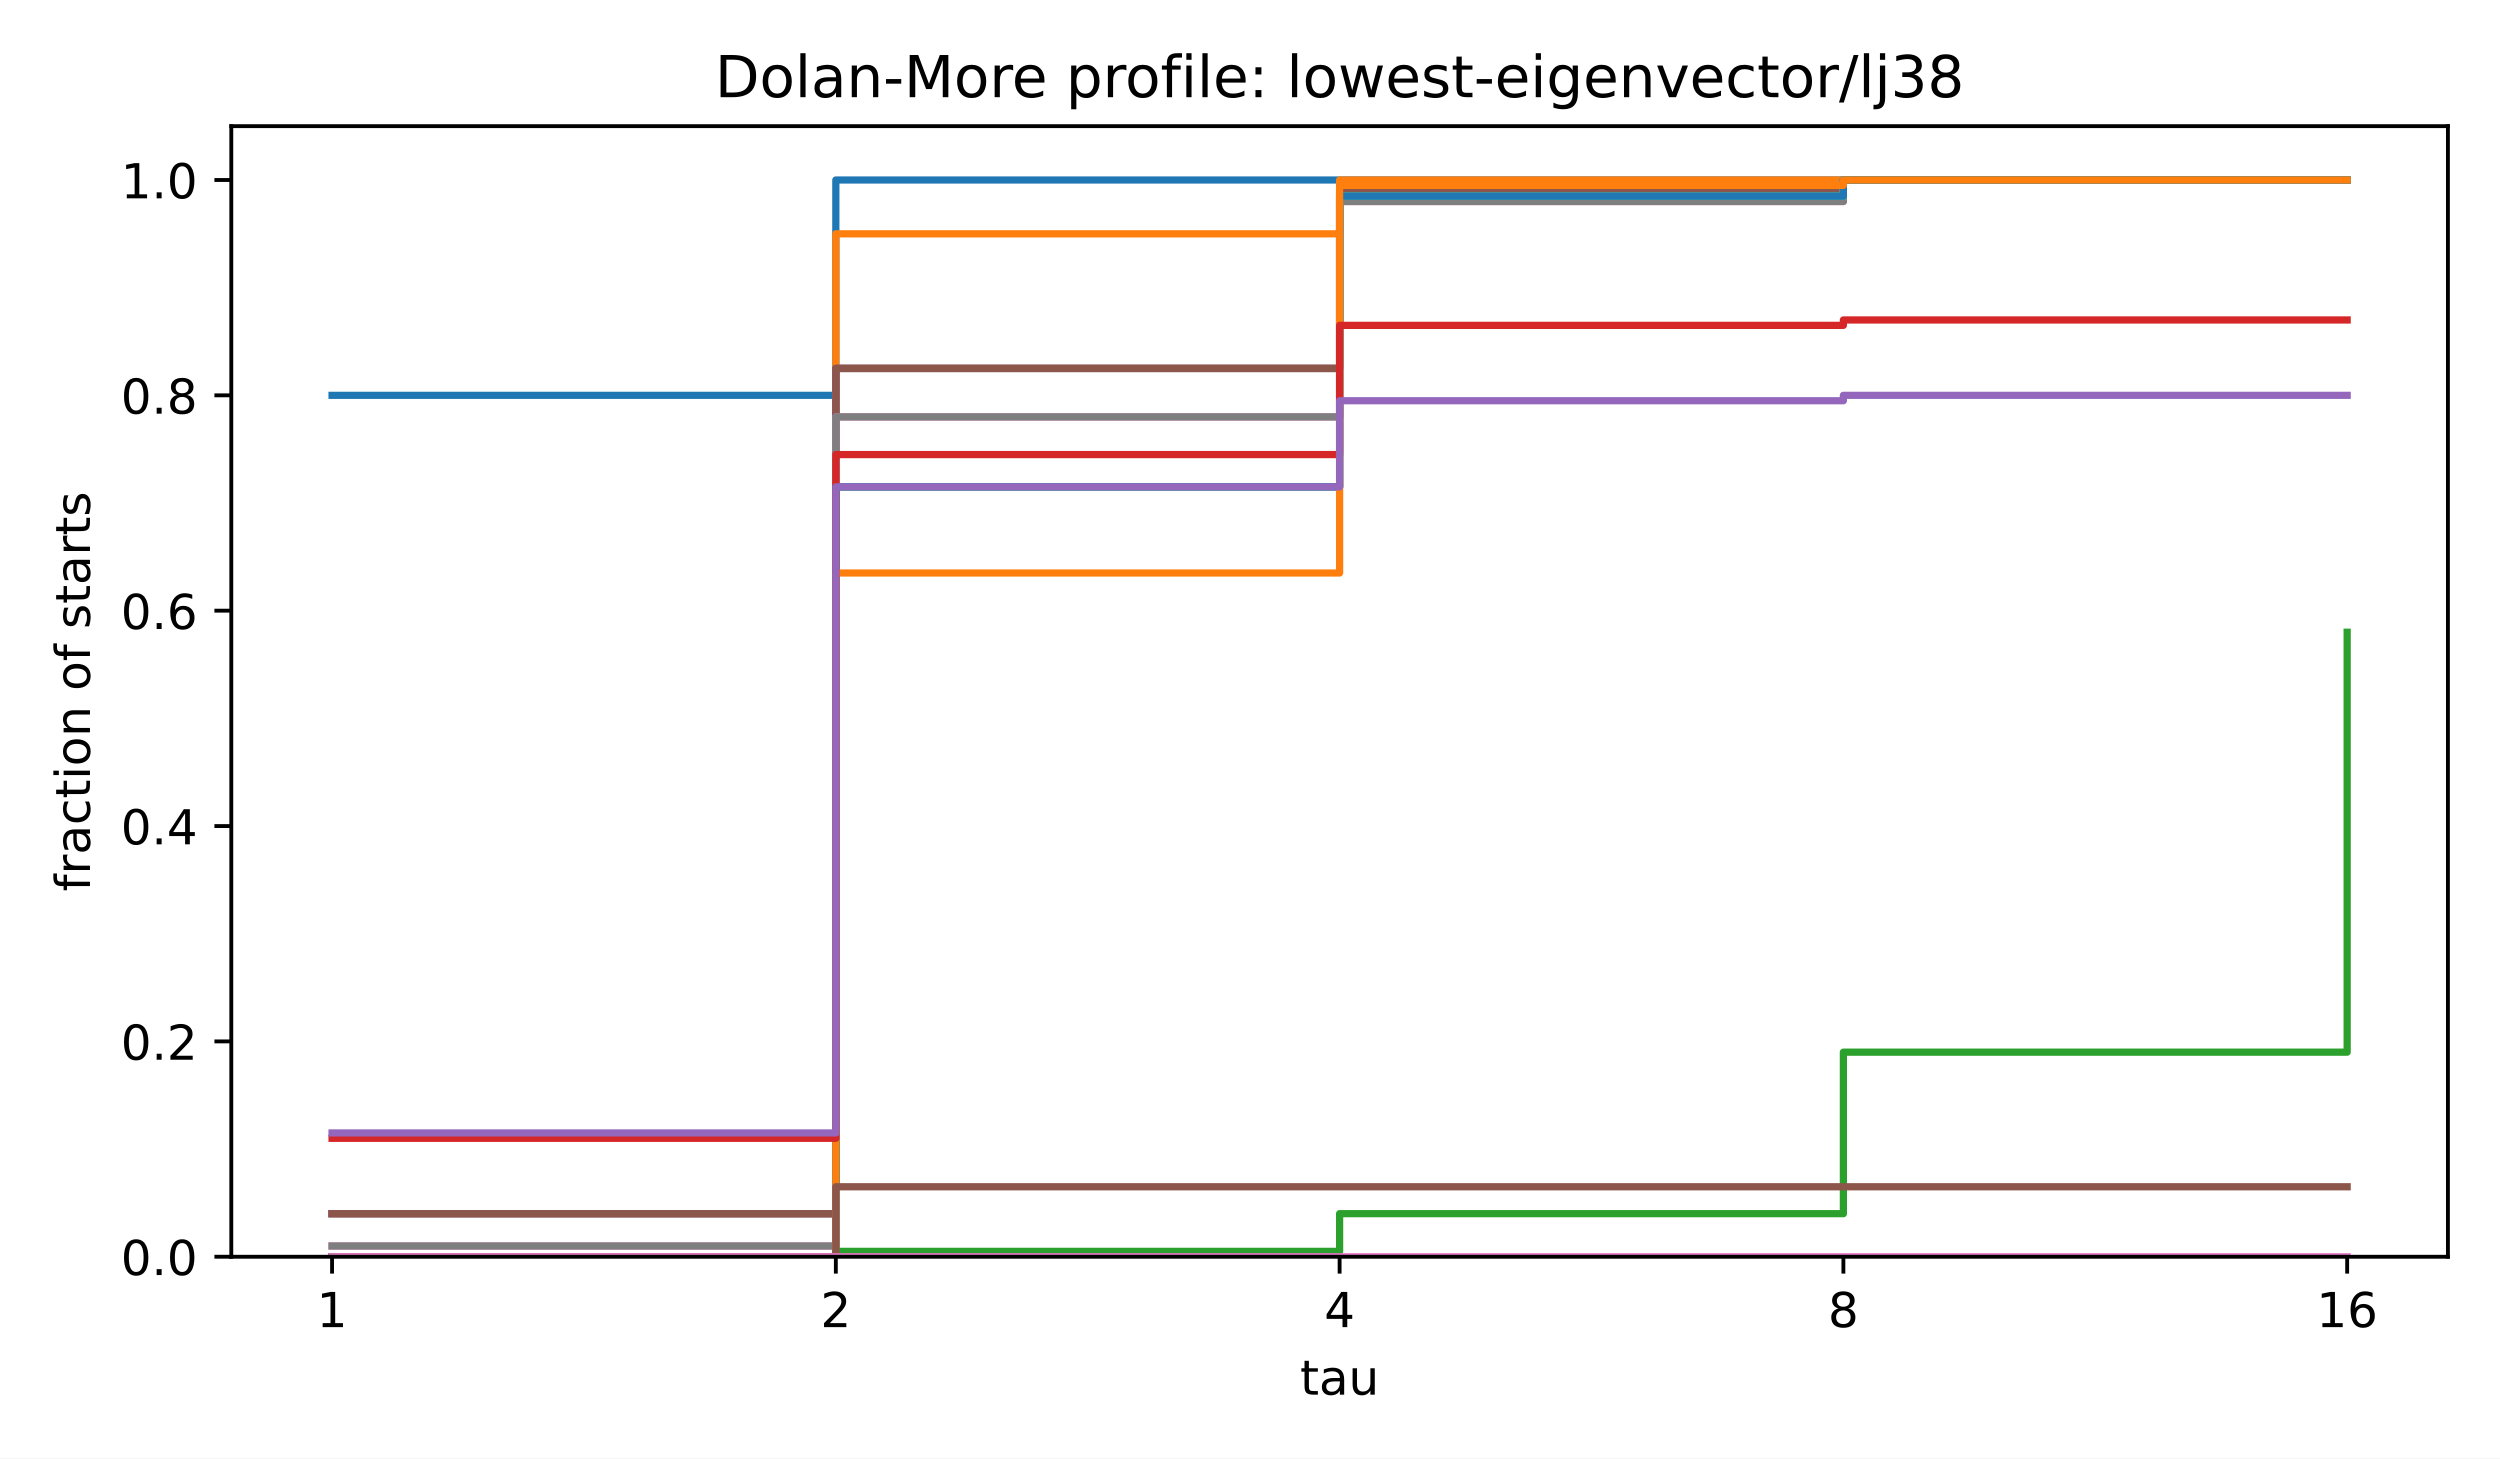
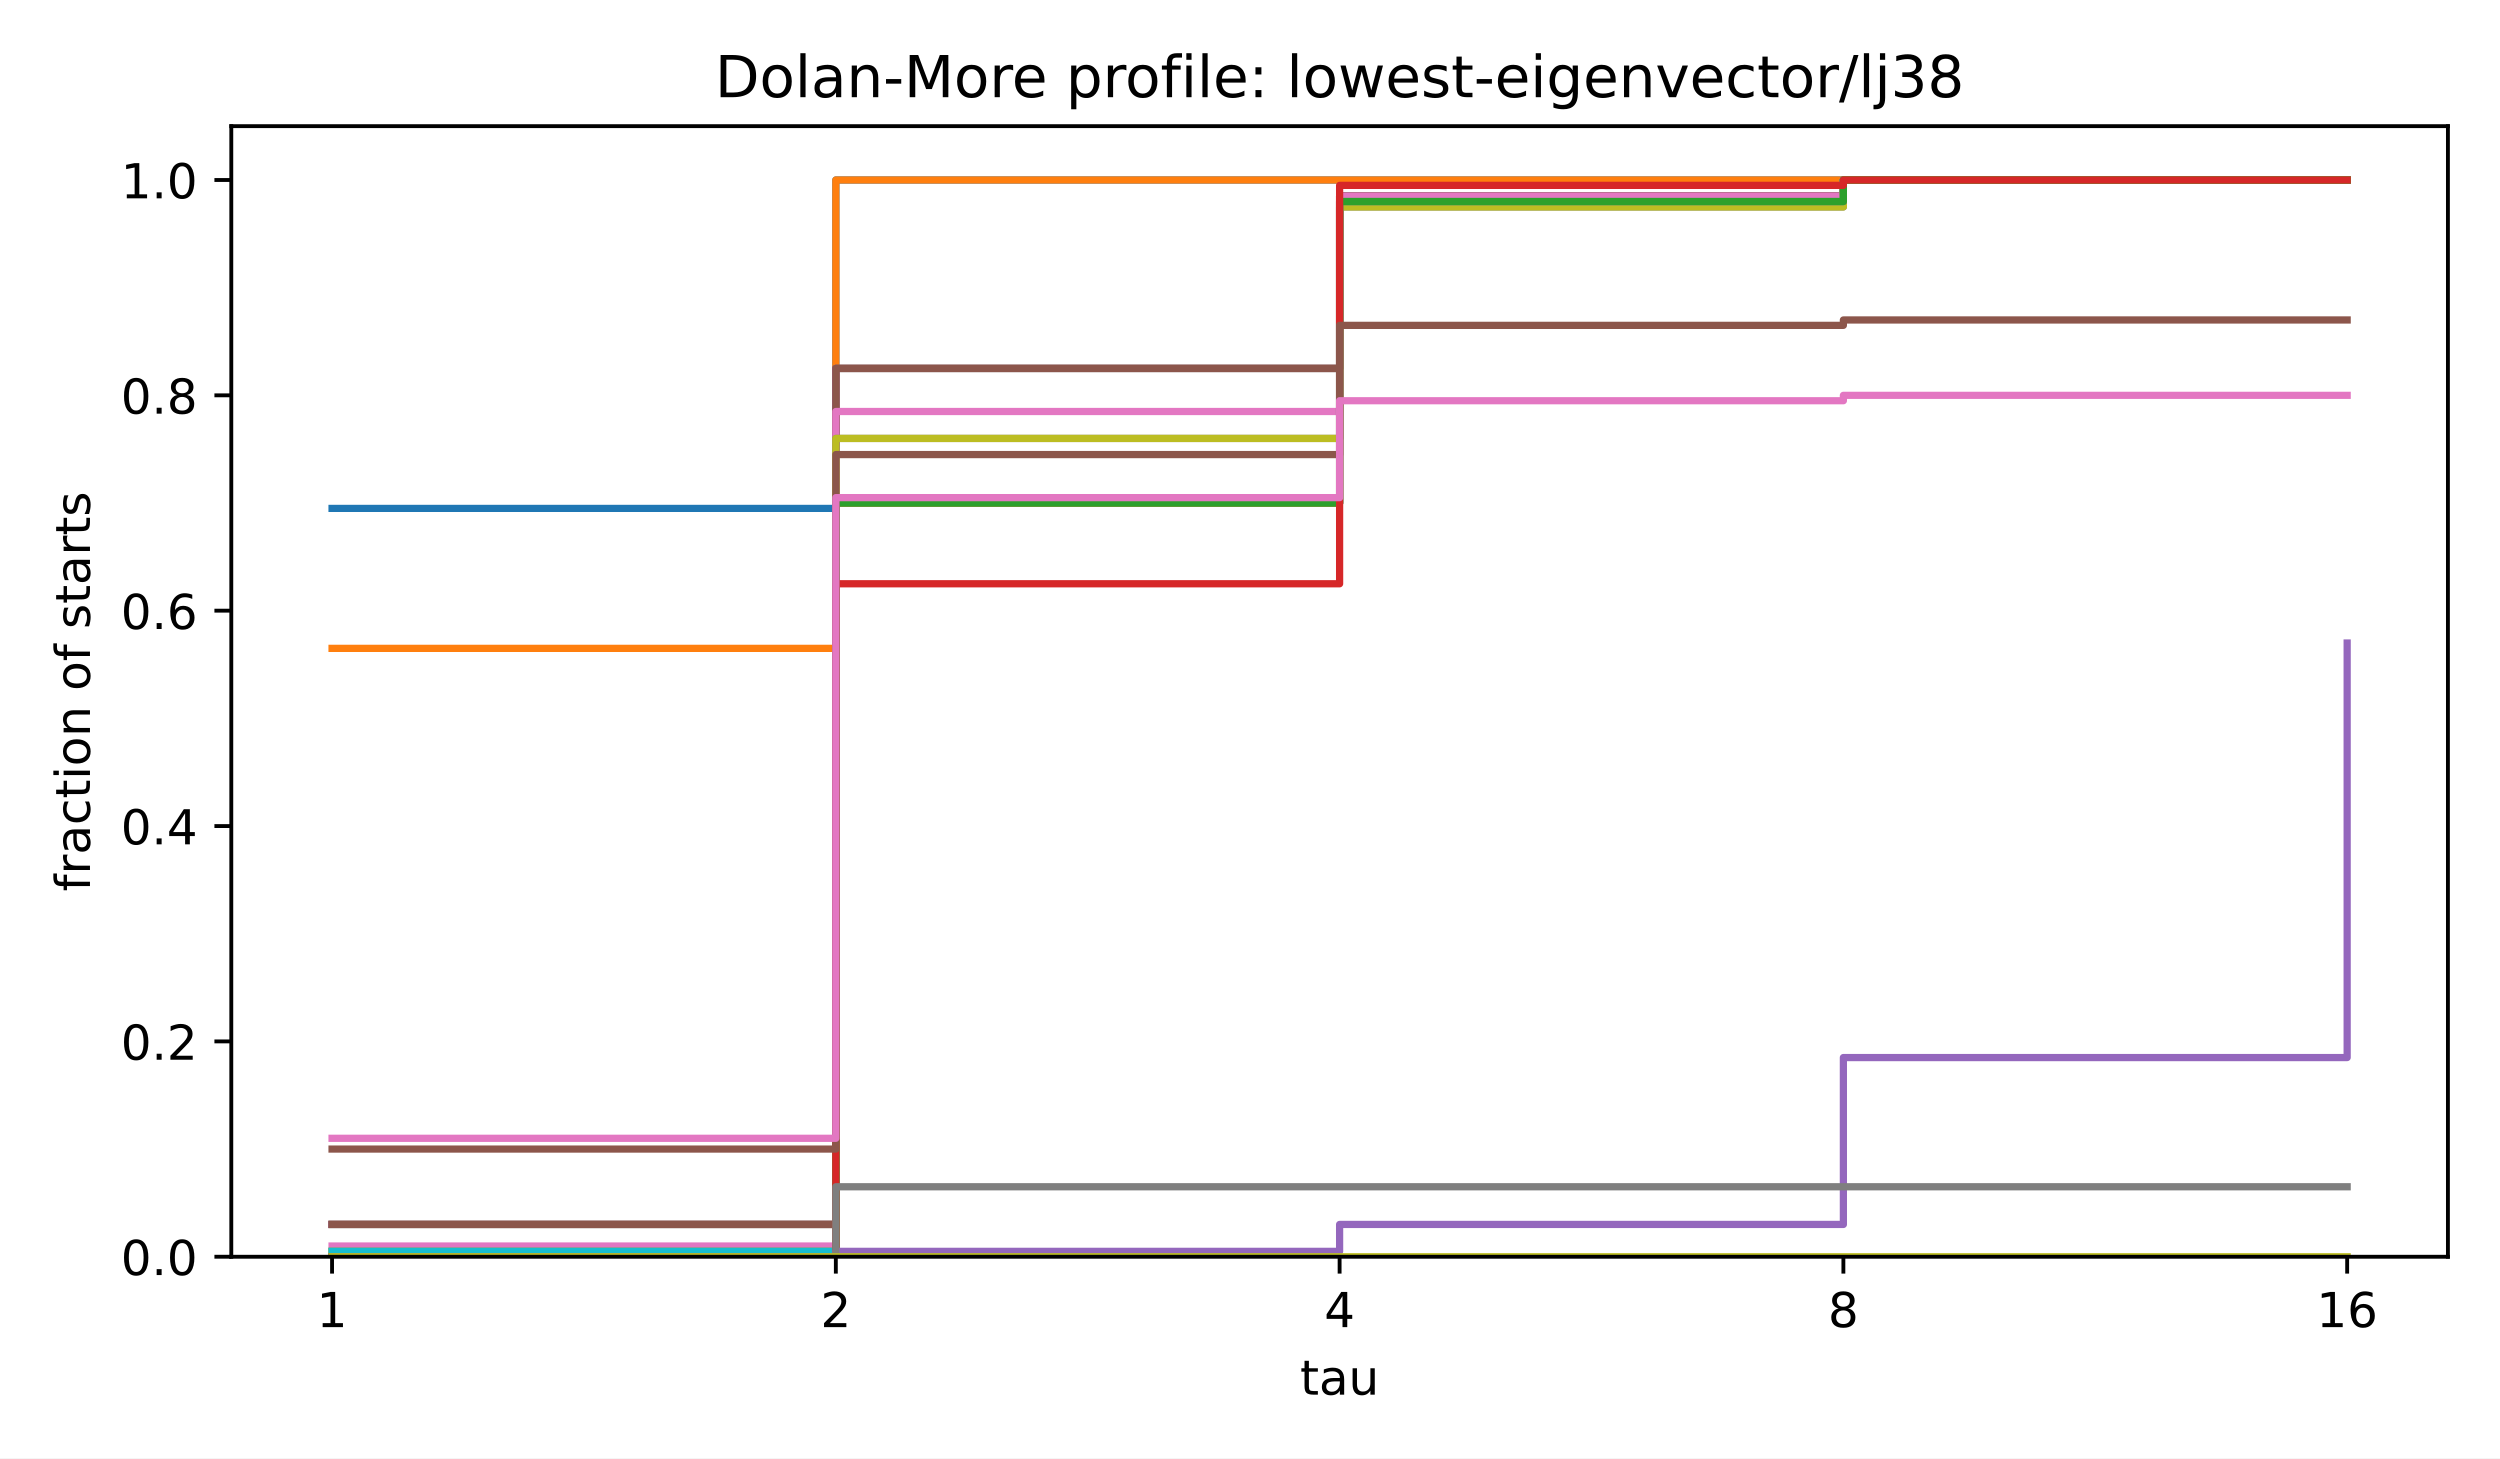
<svg xmlns="http://www.w3.org/2000/svg" xmlns:xlink="http://www.w3.org/1999/xlink" width="518.4pt" height="302.4pt" viewBox="0 0 518.4 302.4" version="1.1">
  <defs>
    <style type="text/css">*{stroke-linejoin: round; stroke-linecap: butt}</style>
  </defs>
  <g id="figure_1">
    <g id="patch_1">
      <path d="M 0 302.4  L 518.4 302.4  L 518.4 0  L 0 0  z " style="fill: #ffffff" />
    </g>
    <g id="axes_1">
      <g id="patch_2">
        <path d="M 47.962 260.6  L 507.6 260.6  L 507.6 26.16  L 47.962 26.16  z " style="fill: #ffffff" />
      </g>
      <g id="matplotlib.axis_1">
        <g id="xtick_1">
          <g id="line2d_1">
            <defs>
              <path id="m8ea4d47d77" d="M 0 0  L 0 3.5  " style="stroke: #000000; stroke-width: 0.8" />
            </defs>
            <g>
              <use xlink:href="#m8ea4d47d77" x="68.855" y="260.6" style="stroke: #000000; stroke-width: 0.8" />
            </g>
          </g>
          <g id="text_1">
            <text style="font-size: 10px; font-family: 'DejaVu Sans', 'Bitstream Vera Sans', 'Computer Modern Sans Serif', 'Lucida Grande', 'Verdana', 'Geneva', 'Lucid', 'Arial', 'Helvetica', 'Avant Garde', sans-serif; text-anchor: middle" x="68.855" y="275.198" transform="rotate(-0 68.85496 275.1977)">1</text>
          </g>
        </g>
        <g id="xtick_2">
          <g id="line2d_2">
            <g>
              <use xlink:href="#m8ea4d47d77" x="173.318" y="260.6" style="stroke: #000000; stroke-width: 0.8" />
            </g>
          </g>
          <g id="text_2">
            <text style="font-size: 10px; font-family: 'DejaVu Sans', 'Bitstream Vera Sans', 'Computer Modern Sans Serif', 'Lucida Grande', 'Verdana', 'Geneva', 'Lucid', 'Arial', 'Helvetica', 'Avant Garde', sans-serif; text-anchor: middle" x="173.318" y="275.198" transform="rotate(-0 173.3181 275.1977)">2</text>
          </g>
        </g>
        <g id="xtick_3">
          <g id="line2d_3">
            <g>
              <use xlink:href="#m8ea4d47d77" x="277.781" y="260.6" style="stroke: #000000; stroke-width: 0.8" />
            </g>
          </g>
          <g id="text_3">
            <text style="font-size: 10px; font-family: 'DejaVu Sans', 'Bitstream Vera Sans', 'Computer Modern Sans Serif', 'Lucida Grande', 'Verdana', 'Geneva', 'Lucid', 'Arial', 'Helvetica', 'Avant Garde', sans-serif; text-anchor: middle" x="277.781" y="275.198" transform="rotate(-0 277.7812 275.1977)">4</text>
          </g>
        </g>
        <g id="xtick_4">
          <g id="line2d_4">
            <g>
              <use xlink:href="#m8ea4d47d77" x="382.244" y="260.6" style="stroke: #000000; stroke-width: 0.8" />
            </g>
          </g>
          <g id="text_4">
            <text style="font-size: 10px; font-family: 'DejaVu Sans', 'Bitstream Vera Sans', 'Computer Modern Sans Serif', 'Lucida Grande', 'Verdana', 'Geneva', 'Lucid', 'Arial', 'Helvetica', 'Avant Garde', sans-serif; text-anchor: middle" x="382.244" y="275.198" transform="rotate(-0 382.2443 275.1977)">8</text>
          </g>
        </g>
        <g id="xtick_5">
          <g id="line2d_5">
            <g>
              <use xlink:href="#m8ea4d47d77" x="486.707" y="260.6" style="stroke: #000000; stroke-width: 0.8" />
            </g>
          </g>
          <g id="text_5">
            <text style="font-size: 10px; font-family: 'DejaVu Sans', 'Bitstream Vera Sans', 'Computer Modern Sans Serif', 'Lucida Grande', 'Verdana', 'Geneva', 'Lucid', 'Arial', 'Helvetica', 'Avant Garde', sans-serif; text-anchor: middle" x="486.707" y="275.198" transform="rotate(-0 486.7074 275.1977)">16</text>
          </g>
        </g>
        <g id="text_6">
          <text style="font-size: 10px; font-family: 'DejaVu Sans', 'Bitstream Vera Sans', 'Computer Modern Sans Serif', 'Lucida Grande', 'Verdana', 'Geneva', 'Lucid', 'Arial', 'Helvetica', 'Avant Garde', sans-serif; text-anchor: middle" x="277.781" y="289.198" transform="rotate(-0 277.7812 289.1977)">tau</text>
        </g>
      </g>
      <g id="matplotlib.axis_2">
        <g id="ytick_1">
          <g id="line2d_6">
            <defs>
              <path id="md659df78fa" d="M 0 0  L -3.5 0  " style="stroke: #000000; stroke-width: 0.8" />
            </defs>
            <g>
              <use xlink:href="#md659df78fa" x="47.962" y="260.6" style="stroke: #000000; stroke-width: 0.8" />
            </g>
          </g>
          <g id="text_7">
            <text style="font-size: 10px; font-family: 'DejaVu Sans', 'Bitstream Vera Sans', 'Computer Modern Sans Serif', 'Lucida Grande', 'Verdana', 'Geneva', 'Lucid', 'Arial', 'Helvetica', 'Avant Garde', sans-serif; text-anchor: end" x="40.962" y="264.399" transform="rotate(-0 40.96234 264.3988)">0.0</text>
          </g>
        </g>
        <g id="ytick_2">
          <g id="line2d_7">
            <g>
              <use xlink:href="#md659df78fa" x="47.962" y="215.945" style="stroke: #000000; stroke-width: 0.8" />
            </g>
          </g>
          <g id="text_8">
            <text style="font-size: 10px; font-family: 'DejaVu Sans', 'Bitstream Vera Sans', 'Computer Modern Sans Serif', 'Lucida Grande', 'Verdana', 'Geneva', 'Lucid', 'Arial', 'Helvetica', 'Avant Garde', sans-serif; text-anchor: end" x="40.962" y="219.744" transform="rotate(-0 40.96234 219.7436)">0.2</text>
          </g>
        </g>
        <g id="ytick_3">
          <g id="line2d_8">
            <g>
              <use xlink:href="#md659df78fa" x="47.962" y="171.29" style="stroke: #000000; stroke-width: 0.8" />
            </g>
          </g>
          <g id="text_9">
            <text style="font-size: 10px; font-family: 'DejaVu Sans', 'Bitstream Vera Sans', 'Computer Modern Sans Serif', 'Lucida Grande', 'Verdana', 'Geneva', 'Lucid', 'Arial', 'Helvetica', 'Avant Garde', sans-serif; text-anchor: end" x="40.962" y="175.088" transform="rotate(-0 40.96234 175.0884)">0.4</text>
          </g>
        </g>
        <g id="ytick_4">
          <g id="line2d_9">
            <g>
              <use xlink:href="#md659df78fa" x="47.962" y="126.634" style="stroke: #000000; stroke-width: 0.8" />
            </g>
          </g>
          <g id="text_10">
            <text style="font-size: 10px; font-family: 'DejaVu Sans', 'Bitstream Vera Sans', 'Computer Modern Sans Serif', 'Lucida Grande', 'Verdana', 'Geneva', 'Lucid', 'Arial', 'Helvetica', 'Avant Garde', sans-serif; text-anchor: end" x="40.962" y="130.433" transform="rotate(-0 40.96234 130.4331)">0.6</text>
          </g>
        </g>
        <g id="ytick_5">
          <g id="line2d_10">
            <g>
              <use xlink:href="#md659df78fa" x="47.962" y="81.979" style="stroke: #000000; stroke-width: 0.8" />
            </g>
          </g>
          <g id="text_11">
            <text style="font-size: 10px; font-family: 'DejaVu Sans', 'Bitstream Vera Sans', 'Computer Modern Sans Serif', 'Lucida Grande', 'Verdana', 'Geneva', 'Lucid', 'Arial', 'Helvetica', 'Avant Garde', sans-serif; text-anchor: end" x="40.962" y="85.778" transform="rotate(-0 40.96234 85.77788)">0.8</text>
          </g>
        </g>
        <g id="ytick_6">
          <g id="line2d_11">
            <g>
              <use xlink:href="#md659df78fa" x="47.962" y="37.324" style="stroke: #000000; stroke-width: 0.8" />
            </g>
          </g>
          <g id="text_12">
            <text style="font-size: 10px; font-family: 'DejaVu Sans', 'Bitstream Vera Sans', 'Computer Modern Sans Serif', 'Lucida Grande', 'Verdana', 'Geneva', 'Lucid', 'Arial', 'Helvetica', 'Avant Garde', sans-serif; text-anchor: end" x="40.962" y="41.123" transform="rotate(-0 40.96234 41.12264)">1.0</text>
          </g>
        </g>
        <g id="text_13">
          <text style="font-size: 10px; font-family: 'DejaVu Sans', 'Bitstream Vera Sans', 'Computer Modern Sans Serif', 'Lucida Grande', 'Verdana', 'Geneva', 'Lucid', 'Arial', 'Helvetica', 'Avant Garde', sans-serif; text-anchor: middle" x="18.657" y="143.38" transform="rotate(-90 18.65687 143.38)">fraction of starts</text>
        </g>
      </g>
      <g id="line2d_12">
-         <path d="M 68.855 81.979  L 173.318 81.979  L 173.318 37.324  L 277.781 37.324  L 277.781 37.324  L 382.244 37.324  L 382.244 37.324  L 486.707 37.324  L 486.707 37.324  " clip-path="url(#p4e380cea4b)" style="fill: none; stroke: #1f77b4; stroke-width: 1.5; stroke-linecap: square" />
+         <path d="M 68.855 105.423  L 173.318 105.423  L 173.318 37.324  L 277.781 37.324  L 277.781 37.324  L 382.244 37.324  L 382.244 37.324  L 486.707 37.324  L 486.707 37.324  " clip-path="url(#p4e380cea4b)" style="fill: none; stroke: #1f77b4; stroke-width: 1.5; stroke-linecap: square" />
      </g>
      <g id="line2d_13">
-         <path d="M 68.855 260.6  L 173.318 260.6  L 173.318 48.488  L 277.781 48.488  L 277.781 37.324  L 382.244 37.324  L 382.244 37.324  L 486.707 37.324  L 486.707 37.324  " clip-path="url(#p4e380cea4b)" style="fill: none; stroke: #ff7f0e; stroke-width: 1.5; stroke-linecap: square" />
+         <path d="M 68.855 134.449  L 173.318 134.449  L 173.318 37.324  L 277.781 37.324  L 277.781 37.324  L 382.244 37.324  L 382.244 37.324  L 486.707 37.324  L 486.707 37.324  " clip-path="url(#p4e380cea4b)" style="fill: none; stroke: #ff7f0e; stroke-width: 1.5; stroke-linecap: square" />
      </g>
      <g id="line2d_14">
-         <path d="M 68.855 251.669  L 173.318 251.669  L 173.318 76.397  L 277.781 76.397  L 277.781 39.557  L 382.244 39.557  L 382.244 37.324  L 486.707 37.324  L 486.707 37.324  " clip-path="url(#p4e380cea4b)" style="fill: none; stroke: #2ca02c; stroke-width: 1.5; stroke-linecap: square" />
+         <path d="M 68.855 253.902  L 173.318 253.902  L 173.318 76.397  L 277.781 76.397  L 277.781 40.673  L 382.244 40.673  L 382.244 37.324  L 486.707 37.324  L 486.707 37.324  " clip-path="url(#p4e380cea4b)" style="fill: none; stroke: #2ca02c; stroke-width: 1.5; stroke-linecap: square" />
      </g>
      <g id="line2d_15">
-         <path d="M 68.855 251.669  L 173.318 251.669  L 173.318 76.397  L 277.781 76.397  L 277.781 39.557  L 382.244 39.557  L 382.244 37.324  L 486.707 37.324  L 486.707 37.324  " clip-path="url(#p4e380cea4b)" style="fill: none; stroke: #d62728; stroke-width: 1.5; stroke-linecap: square" />
+         <path d="M 68.855 253.902  L 173.318 253.902  L 173.318 76.397  L 277.781 76.397  L 277.781 40.673  L 382.244 40.673  L 382.244 37.324  L 486.707 37.324  L 486.707 37.324  " clip-path="url(#p4e380cea4b)" style="fill: none; stroke: #d62728; stroke-width: 1.5; stroke-linecap: square" />
      </g>
      <g id="line2d_16">
-         <path d="M 68.855 251.669  L 173.318 251.669  L 173.318 76.397  L 277.781 76.397  L 277.781 39.557  L 382.244 39.557  L 382.244 37.324  L 486.707 37.324  L 486.707 37.324  " clip-path="url(#p4e380cea4b)" style="fill: none; stroke: #9467bd; stroke-width: 1.5; stroke-linecap: square" />
+         <path d="M 68.855 253.902  L 173.318 253.902  L 173.318 76.397  L 277.781 76.397  L 277.781 40.673  L 382.244 40.673  L 382.244 37.324  L 486.707 37.324  L 486.707 37.324  " clip-path="url(#p4e380cea4b)" style="fill: none; stroke: #9467bd; stroke-width: 1.5; stroke-linecap: square" />
      </g>
      <g id="line2d_17">
-         <path d="M 68.855 251.669  L 173.318 251.669  L 173.318 76.397  L 277.781 76.397  L 277.781 39.557  L 382.244 39.557  L 382.244 37.324  L 486.707 37.324  L 486.707 37.324  " clip-path="url(#p4e380cea4b)" style="fill: none; stroke: #8c564b; stroke-width: 1.5; stroke-linecap: square" />
+         <path d="M 68.855 253.902  L 173.318 253.902  L 173.318 76.397  L 277.781 76.397  L 277.781 40.673  L 382.244 40.673  L 382.244 37.324  L 486.707 37.324  L 486.707 37.324  " clip-path="url(#p4e380cea4b)" style="fill: none; stroke: #8c564b; stroke-width: 1.5; stroke-linecap: square" />
      </g>
      <g id="line2d_18">
-         <path d="M 68.855 258.367  L 173.318 258.367  L 173.318 86.445  L 277.781 86.445  L 277.781 41.789  L 382.244 41.789  L 382.244 37.324  L 486.707 37.324  L 486.707 37.324  " clip-path="url(#p4e380cea4b)" style="fill: none; stroke: #e377c2; stroke-width: 1.5; stroke-linecap: square" />
+         <path d="M 68.855 258.367  L 173.318 258.367  L 173.318 85.328  L 277.781 85.328  L 277.781 40.673  L 382.244 40.673  L 382.244 37.324  L 486.707 37.324  L 486.707 37.324  " clip-path="url(#p4e380cea4b)" style="fill: none; stroke: #e377c2; stroke-width: 1.5; stroke-linecap: square" />
      </g>
      <g id="line2d_19">
-         <path d="M 68.855 258.367  L 173.318 258.367  L 173.318 86.445  L 277.781 86.445  L 277.781 41.789  L 382.244 41.789  L 382.244 37.324  L 486.707 37.324  L 486.707 37.324  " clip-path="url(#p4e380cea4b)" style="fill: none; stroke: #7f7f7f; stroke-width: 1.5; stroke-linecap: square" />
+         <path d="M 68.855 259.484  L 173.318 259.484  L 173.318 90.91  L 277.781 90.91  L 277.781 42.906  L 382.244 42.906  L 382.244 37.324  L 486.707 37.324  L 486.707 37.324  " clip-path="url(#p4e380cea4b)" style="fill: none; stroke: #7f7f7f; stroke-width: 1.5; stroke-linecap: square" />
      </g>
      <g id="line2d_20">
-         <path d="M 68.855 260.6  L 173.318 260.6  L 173.318 100.958  L 277.781 100.958  L 277.781 40.673  L 382.244 40.673  L 382.244 37.324  L 486.707 37.324  L 486.707 37.324  " clip-path="url(#p4e380cea4b)" style="fill: none; stroke: #bcbd22; stroke-width: 1.5; stroke-linecap: square" />
+         <path d="M 68.855 259.484  L 173.318 259.484  L 173.318 90.91  L 277.781 90.91  L 277.781 42.906  L 382.244 42.906  L 382.244 37.324  L 486.707 37.324  L 486.707 37.324  " clip-path="url(#p4e380cea4b)" style="fill: none; stroke: #bcbd22; stroke-width: 1.5; stroke-linecap: square" />
      </g>
      <g id="line2d_21">
-         <path d="M 68.855 260.6  L 173.318 260.6  L 173.318 100.958  L 277.781 100.958  L 277.781 40.673  L 382.244 40.673  L 382.244 37.324  L 486.707 37.324  L 486.707 37.324  " clip-path="url(#p4e380cea4b)" style="fill: none; stroke: #17becf; stroke-width: 1.5; stroke-linecap: square" />
+         <path d="M 68.855 259.484  L 173.318 259.484  L 173.318 104.307  L 277.781 104.307  L 277.781 41.789  L 382.244 41.789  L 382.244 37.324  L 486.707 37.324  L 486.707 37.324  " clip-path="url(#p4e380cea4b)" style="fill: none; stroke: #17becf; stroke-width: 1.5; stroke-linecap: square" />
      </g>
      <g id="line2d_22">
-         <path d="M 68.855 260.6  L 173.318 260.6  L 173.318 100.958  L 277.781 100.958  L 277.781 40.673  L 382.244 40.673  L 382.244 37.324  L 486.707 37.324  L 486.707 37.324  " clip-path="url(#p4e380cea4b)" style="fill: none; stroke: #1f77b4; stroke-width: 1.5; stroke-linecap: square" />
+         <path d="M 68.855 260.6  L 173.318 260.6  L 173.318 104.307  L 277.781 104.307  L 277.781 41.789  L 382.244 41.789  L 382.244 37.324  L 486.707 37.324  L 486.707 37.324  " clip-path="url(#p4e380cea4b)" style="fill: none; stroke: #1f77b4; stroke-width: 1.5; stroke-linecap: square" />
      </g>
      <g id="line2d_23">
-         <path d="M 68.855 260.6  L 173.318 260.6  L 173.318 118.82  L 277.781 118.82  L 277.781 38.44  L 382.244 38.44  L 382.244 37.324  L 486.707 37.324  L 486.707 37.324  " clip-path="url(#p4e380cea4b)" style="fill: none; stroke: #ff7f0e; stroke-width: 1.5; stroke-linecap: square" />
+         <path d="M 68.855 260.6  L 173.318 260.6  L 173.318 104.307  L 277.781 104.307  L 277.781 41.789  L 382.244 41.789  L 382.244 37.324  L 486.707 37.324  L 486.707 37.324  " clip-path="url(#p4e380cea4b)" style="fill: none; stroke: #ff7f0e; stroke-width: 1.5; stroke-linecap: square" />
      </g>
      <g id="line2d_24">
-         <path d="M 68.855 260.6  L 173.318 260.6  L 173.318 259.484  L 277.781 259.484  L 277.781 251.669  L 382.244 251.669  L 382.244 218.178  L 486.707 218.178  L 486.707 131.1  " clip-path="url(#p4e380cea4b)" style="fill: none; stroke: #2ca02c; stroke-width: 1.5; stroke-linecap: square" />
+         <path d="M 68.855 260.6  L 173.318 260.6  L 173.318 104.307  L 277.781 104.307  L 277.781 41.789  L 382.244 41.789  L 382.244 37.324  L 486.707 37.324  L 486.707 37.324  " clip-path="url(#p4e380cea4b)" style="fill: none; stroke: #2ca02c; stroke-width: 1.5; stroke-linecap: square" />
      </g>
      <g id="line2d_25">
-         <path d="M 68.855 236.04  L 173.318 236.04  L 173.318 94.259  L 277.781 94.259  L 277.781 67.466  L 382.244 67.466  L 382.244 66.35  L 486.707 66.35  L 486.707 66.35  " clip-path="url(#p4e380cea4b)" style="fill: none; stroke: #d62728; stroke-width: 1.5; stroke-linecap: square" />
+         <path d="M 68.855 260.6  L 173.318 260.6  L 173.318 121.052  L 277.781 121.052  L 277.781 38.44  L 382.244 38.44  L 382.244 37.324  L 486.707 37.324  L 486.707 37.324  " clip-path="url(#p4e380cea4b)" style="fill: none; stroke: #d62728; stroke-width: 1.5; stroke-linecap: square" />
      </g>
      <g id="line2d_26">
-         <path d="M 68.855 234.923  L 173.318 234.923  L 173.318 100.958  L 277.781 100.958  L 277.781 83.095  L 382.244 83.095  L 382.244 81.979  L 486.707 81.979  L 486.707 81.979  " clip-path="url(#p4e380cea4b)" style="fill: none; stroke: #9467bd; stroke-width: 1.5; stroke-linecap: square" />
+         <path d="M 68.855 260.6  L 173.318 260.6  L 173.318 259.484  L 277.781 259.484  L 277.781 253.902  L 382.244 253.902  L 382.244 219.294  L 486.707 219.294  L 486.707 133.333  " clip-path="url(#p4e380cea4b)" style="fill: none; stroke: #9467bd; stroke-width: 1.5; stroke-linecap: square" />
      </g>
      <g id="line2d_27">
-         <path d="M 68.855 260.6  L 173.318 260.6  L 173.318 246.087  L 277.781 246.087  L 277.781 246.087  L 382.244 246.087  L 382.244 246.087  L 486.707 246.087  L 486.707 246.087  " clip-path="url(#p4e380cea4b)" style="fill: none; stroke: #8c564b; stroke-width: 1.5; stroke-linecap: square" />
+         <path d="M 68.855 238.272  L 173.318 238.272  L 173.318 94.259  L 277.781 94.259  L 277.781 67.466  L 382.244 67.466  L 382.244 66.35  L 486.707 66.35  L 486.707 66.35  " clip-path="url(#p4e380cea4b)" style="fill: none; stroke: #8c564b; stroke-width: 1.5; stroke-linecap: square" />
      </g>
      <g id="line2d_28">
-         <path d="M 68.855 260.6  L 173.318 260.6  L 173.318 260.6  L 277.781 260.6  L 277.781 260.6  L 382.244 260.6  L 382.244 260.6  L 486.707 260.6  L 486.707 260.6  " clip-path="url(#p4e380cea4b)" style="fill: none; stroke: #e377c2; stroke-width: 1.5; stroke-linecap: square" />
+         <path d="M 68.855 236.04  L 173.318 236.04  L 173.318 103.19  L 277.781 103.19  L 277.781 83.095  L 382.244 83.095  L 382.244 81.979  L 486.707 81.979  L 486.707 81.979  " clip-path="url(#p4e380cea4b)" style="fill: none; stroke: #e377c2; stroke-width: 1.5; stroke-linecap: square" />
+       </g>
+       <g id="line2d_29">
+         <path d="M 68.855 260.6  L 173.318 260.6  L 173.318 246.087  L 277.781 246.087  L 277.781 246.087  L 382.244 246.087  L 382.244 246.087  L 486.707 246.087  L 486.707 246.087  " clip-path="url(#p4e380cea4b)" style="fill: none; stroke: #7f7f7f; stroke-width: 1.5; stroke-linecap: square" />
+       </g>
+       <g id="line2d_30">
+         <path d="M 68.855 260.6  L 173.318 260.6  L 173.318 260.6  L 277.781 260.6  L 277.781 260.6  L 382.244 260.6  L 382.244 260.6  L 486.707 260.6  L 486.707 260.6  " clip-path="url(#p4e380cea4b)" style="fill: none; stroke: #bcbd22; stroke-width: 1.5; stroke-linecap: square" />
      </g>
      <g id="patch_3">
        <path d="M 47.962 260.6  L 47.962 26.16  " style="fill: none; stroke: #000000; stroke-width: 0.8; stroke-linejoin: miter; stroke-linecap: square" />
      </g>
      <g id="patch_4">
        <path d="M 507.6 260.6  L 507.6 26.16  " style="fill: none; stroke: #000000; stroke-width: 0.8; stroke-linejoin: miter; stroke-linecap: square" />
      </g>
      <g id="patch_5">
        <path d="M 47.962 260.6  L 507.6 260.6  " style="fill: none; stroke: #000000; stroke-width: 0.8; stroke-linejoin: miter; stroke-linecap: square" />
      </g>
      <g id="patch_6">
        <path d="M 47.962 26.16  L 507.6 26.16  " style="fill: none; stroke: #000000; stroke-width: 0.8; stroke-linejoin: miter; stroke-linecap: square" />
      </g>
      <g id="text_14">
        <text style="font-size: 12px; font-family: 'DejaVu Sans', 'Bitstream Vera Sans', 'Computer Modern Sans Serif', 'Lucida Grande', 'Verdana', 'Geneva', 'Lucid', 'Arial', 'Helvetica', 'Avant Garde', sans-serif; text-anchor: middle" x="277.781" y="20.16" transform="rotate(-0 277.7812 20.16)">Dolan-More profile: lowest-eigenvector/lj38</text>
      </g>
    </g>
  </g>
  <defs>
    <clipPath id="p4e380cea4b">
      <rect x="47.962" y="26.16" width="459.638" height="234.44" />
    </clipPath>
  </defs>
</svg>
